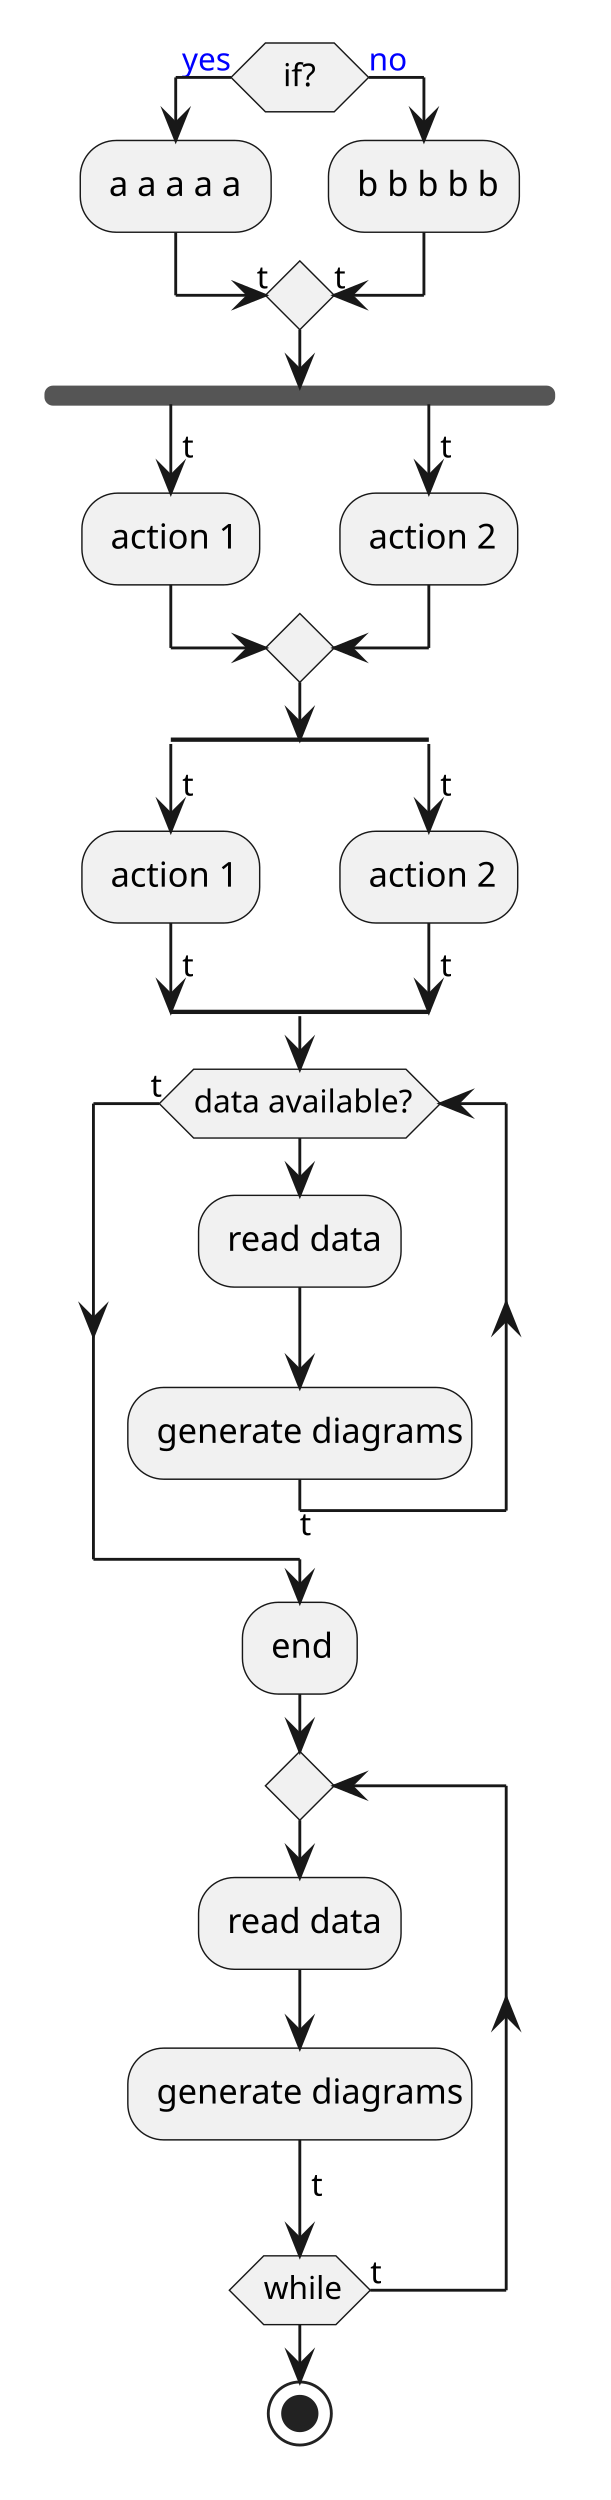
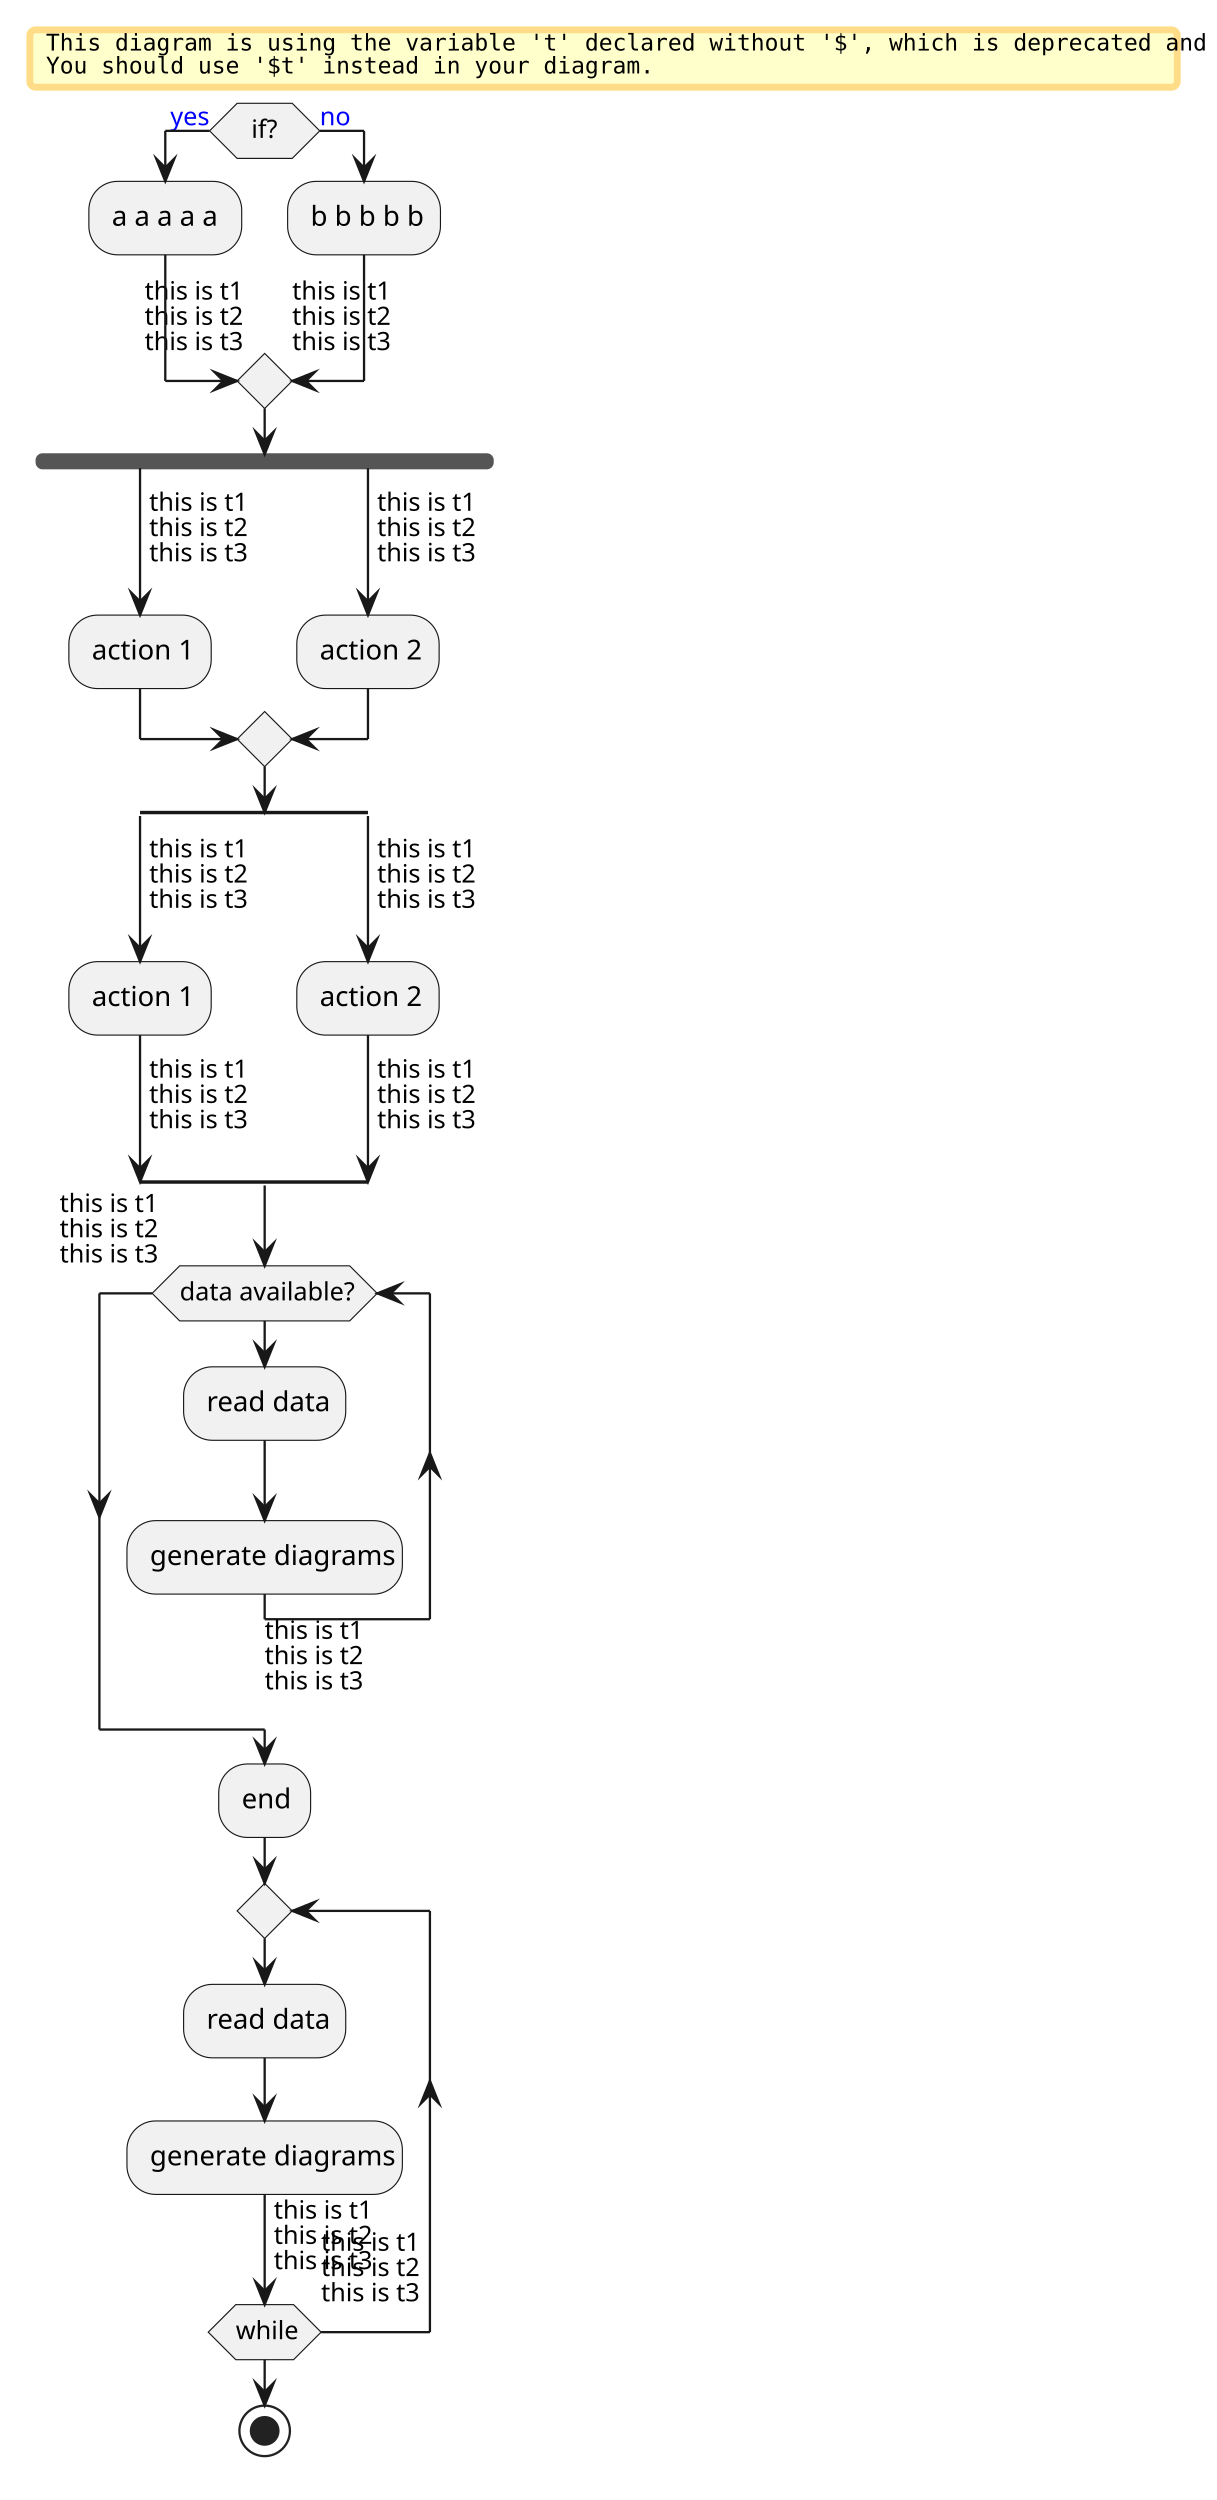
- <svg xmlns="http://www.w3.org/2000/svg" version="1.1" data-diagram-type="ACTIVITY" style="width:213px;height:872px;background:#FFFFFF;" width="213px" height="872px" viewBox="0 0 213 872" zoomAndPan="magnify" preserveAspectRatio="none" contentStyleType="text/css">
+ <svg xmlns="http://www.w3.org/2000/svg" version="1.1" data-diagram-type="ACTIVITY" style="width:530px;height:1089px;background:#FFFFFF;" width="530px" height="1089px" viewBox="0 0 530 1089" zoomAndPan="magnify" preserveAspectRatio="none" contentStyleType="text/css">
  <defs />
  <g font-family="sans-serif" lengthAdjust="spacing">
-     <polygon points="92.575,15,116.575,15,128.575,27,116.575,39,92.575,39,80.575,27,92.575,15" fill="#F1F1F1" style="stroke:#181818;stroke-width:0.5;stroke-linejoin:miter;stroke-miterlimit:10;" />
-     <text x="98.766" y="30.056" fill="#000" font-size="11" textLength="11.619">if?</text>
-     <text x="63.456" y="24.556" fill="#00F" font-size="11" textLength="17.119">yes</text>
-     <text x="128.575" y="24.556" fill="#00F" font-size="11" textLength="12.238">no</text>
-     <rect x="28" y="49" width="66.575" height="32" fill="#F1F1F1" style="stroke:#181818;stroke-width:0.5;" rx="12.5" ry="12.5" />
-     <text x="38" y="68.333" fill="#000" font-size="12" textLength="46.575">a a a a a</text>
-     <rect x="114.575" y="49" width="66.575" height="32" fill="#F1F1F1" style="stroke:#181818;stroke-width:0.5;" rx="12.5" ry="12.5" />
-     <text x="124.575" y="68.333" fill="#000" font-size="12" textLength="46.575">b b b b b</text>
-     <polygon points="104.575,91,116.575,103,104.575,115,92.575,103,104.575,91" fill="#F1F1F1" style="stroke:#181818;stroke-width:0.5;stroke-linejoin:miter;stroke-miterlimit:10;" />
-     <text x="89.55" y="100.556" fill="#000" font-size="11">t</text>
-     <text x="116.575" y="100.556" fill="#000" font-size="11">t</text>
-     <rect x="16" y="135" width="177.15" height="6" fill="#555" style="stroke:#555;stroke-width:1;" rx="2.5" ry="2.5" />
-     <rect x="28.575" y="172" width="62" height="32" fill="#F1F1F1" style="stroke:#181818;stroke-width:0.5;" rx="12.5" ry="12.5" />
-     <text x="38.575" y="191.333" fill="#000" font-size="12" textLength="42">action 1</text>
-     <rect x="118.575" y="172" width="62" height="32" fill="#F1F1F1" style="stroke:#181818;stroke-width:0.5;" rx="12.5" ry="12.5" />
-     <text x="128.575" y="191.333" fill="#000" font-size="12" textLength="42">action 2</text>
-     <polygon points="104.575,214,116.575,226,104.575,238,92.575,226,104.575,214" fill="#F1F1F1" style="stroke:#181818;stroke-width:0.5;stroke-linejoin:miter;stroke-miterlimit:10;" />
-     <line x1="59.575" y1="258" x2="149.575" y2="258" style="stroke:#181818;stroke-width:1.5;" />
-     <rect x="28.575" y="289.944" width="62" height="32" fill="#F1F1F1" style="stroke:#181818;stroke-width:0.5;" rx="12.5" ry="12.5" />
-     <text x="38.575" y="309.278" fill="#000" font-size="12" textLength="42">action 1</text>
-     <rect x="118.575" y="289.944" width="62" height="32" fill="#F1F1F1" style="stroke:#181818;stroke-width:0.5;" rx="12.5" ry="12.5" />
-     <text x="128.575" y="309.278" fill="#000" font-size="12" textLength="42">action 2</text>
-     <line x1="59.575" y1="352.944" x2="149.575" y2="352.944" style="stroke:#181818;stroke-width:1.5;" />
-     <rect x="69.263" y="416.944" width="70.625" height="32" fill="#F1F1F1" style="stroke:#181818;stroke-width:0.5;" rx="12.5" ry="12.5" />
-     <text x="79.263" y="436.278" fill="#000" font-size="12" textLength="50.625">read data</text>
-     <rect x="44.588" y="483.944" width="119.975" height="32" fill="#F1F1F1" style="stroke:#181818;stroke-width:0.5;" rx="12.5" ry="12.5" />
-     <text x="54.588" y="503.278" fill="#000" font-size="12" textLength="99.975">generate diagrams</text>
-     <polygon points="67.553,372.944,141.597,372.944,153.597,384.944,141.597,396.944,67.553,396.944,55.553,384.944,67.553,372.944" fill="#F1F1F1" style="stroke:#181818;stroke-width:0.5;stroke-linejoin:miter;stroke-miterlimit:10;" />
-     <text x="67.553" y="388" fill="#000" font-size="11" textLength="74.044">data available?</text>
-     <text x="52.528" y="382.5" fill="#000" font-size="11">t</text>
-     <rect x="84.563" y="558.889" width="40.025" height="32" fill="#F1F1F1" style="stroke:#181818;stroke-width:0.5;" rx="12.5" ry="12.5" />
-     <text x="94.563" y="578.222" fill="#000" font-size="12" textLength="20.025">end</text>
-     <rect x="69.263" y="654.889" width="70.625" height="32" fill="#F1F1F1" style="stroke:#181818;stroke-width:0.5;" rx="12.5" ry="12.5" />
-     <text x="79.263" y="674.222" fill="#000" font-size="12" textLength="50.625">read data</text>
-     <rect x="44.588" y="714.389" width="119.975" height="32" fill="#F1F1F1" style="stroke:#181818;stroke-width:0.5;" rx="12.5" ry="12.5" />
-     <text x="54.588" y="733.722" fill="#000" font-size="12" textLength="99.975">generate diagrams</text>
-     <polygon points="104.575,610.889,116.575,622.889,104.575,634.889,92.575,622.889,104.575,610.889" fill="#F1F1F1" style="stroke:#181818;stroke-width:0.5;stroke-linejoin:miter;stroke-miterlimit:10;" />
-     <polygon points="91.994,786.833,117.156,786.833,129.156,798.833,117.156,810.833,91.994,810.833,79.994,798.833,91.994,786.833" fill="#F1F1F1" style="stroke:#181818;stroke-width:0.5;stroke-linejoin:miter;stroke-miterlimit:10;" />
-     <text x="91.994" y="801.889" fill="#000" font-size="11" textLength="25.163">while</text>
-     <text x="129.156" y="796.389" fill="#000" font-size="11">t</text>
-     <ellipse cx="104.575" cy="841.833" rx="11" ry="11" fill="none" style="stroke:#222;stroke-width:1;" />
-     <ellipse cx="104.575" cy="841.833" rx="6" ry="6" fill="#222" style="stroke:#222;stroke-width:1;" />
-     <line x1="80.575" y1="27" x2="61.288" y2="27" style="stroke:#181818;stroke-width:1;" />
-     <line x1="61.288" y1="27" x2="61.288" y2="49" style="stroke:#181818;stroke-width:1;" />
-     <polygon points="57.288,39,61.288,49,65.288,39,61.288,43" fill="#181818" style="stroke:#181818;stroke-width:1;stroke-linejoin:miter;stroke-miterlimit:10;" />
-     <line x1="128.575" y1="27" x2="147.863" y2="27" style="stroke:#181818;stroke-width:1;" />
-     <line x1="147.863" y1="27" x2="147.863" y2="49" style="stroke:#181818;stroke-width:1;" />
-     <polygon points="143.863,39,147.863,49,151.863,39,147.863,43" fill="#181818" style="stroke:#181818;stroke-width:1;stroke-linejoin:miter;stroke-miterlimit:10;" />
-     <line x1="61.288" y1="81" x2="61.288" y2="103" style="stroke:#181818;stroke-width:1;" />
-     <line x1="61.288" y1="103" x2="92.575" y2="103" style="stroke:#181818;stroke-width:1;" />
-     <polygon points="82.575,99,92.575,103,82.575,107,86.575,103" fill="#181818" style="stroke:#181818;stroke-width:1;stroke-linejoin:miter;stroke-miterlimit:10;" />
-     <line x1="147.863" y1="81" x2="147.863" y2="103" style="stroke:#181818;stroke-width:1;" />
-     <line x1="147.863" y1="103" x2="116.575" y2="103" style="stroke:#181818;stroke-width:1;" />
-     <polygon points="126.575,99,116.575,103,126.575,107,122.575,103" fill="#181818" style="stroke:#181818;stroke-width:1;stroke-linejoin:miter;stroke-miterlimit:10;" />
-     <line x1="59.575" y1="141" x2="59.575" y2="172" style="stroke:#181818;stroke-width:1;" />
-     <polygon points="55.575,162,59.575,172,63.575,162,59.575,166" fill="#181818" style="stroke:#181818;stroke-width:1;stroke-linejoin:miter;stroke-miterlimit:10;" />
-     <text x="63.575" y="159.556" fill="#000" font-size="11">t</text>
-     <line x1="149.575" y1="141" x2="149.575" y2="172" style="stroke:#181818;stroke-width:1;" />
-     <polygon points="145.575,162,149.575,172,153.575,162,149.575,166" fill="#181818" style="stroke:#181818;stroke-width:1;stroke-linejoin:miter;stroke-miterlimit:10;" />
-     <text x="153.575" y="159.556" fill="#000" font-size="11">t</text>
-     <line x1="59.575" y1="204" x2="59.575" y2="226" style="stroke:#181818;stroke-width:1;" />
-     <line x1="59.575" y1="226" x2="92.575" y2="226" style="stroke:#181818;stroke-width:1;" />
-     <polygon points="82.575,222,92.575,226,82.575,230,86.575,226" fill="#181818" style="stroke:#181818;stroke-width:1;stroke-linejoin:miter;stroke-miterlimit:10;" />
-     <line x1="149.575" y1="204" x2="149.575" y2="226" style="stroke:#181818;stroke-width:1;" />
-     <line x1="149.575" y1="226" x2="116.575" y2="226" style="stroke:#181818;stroke-width:1;" />
-     <polygon points="126.575,222,116.575,226,126.575,230,122.575,226" fill="#181818" style="stroke:#181818;stroke-width:1;stroke-linejoin:miter;stroke-miterlimit:10;" />
-     <line x1="104.575" y1="115" x2="104.575" y2="135" style="stroke:#181818;stroke-width:1;" />
-     <polygon points="100.575,125,104.575,135,108.575,125,104.575,129" fill="#181818" style="stroke:#181818;stroke-width:1;stroke-linejoin:miter;stroke-miterlimit:10;" />
-     <line x1="59.575" y1="259.5" x2="59.575" y2="289.944" style="stroke:#181818;stroke-width:1;" />
-     <polygon points="55.575,279.944,59.575,289.944,63.575,279.944,59.575,283.944" fill="#181818" style="stroke:#181818;stroke-width:1;stroke-linejoin:miter;stroke-miterlimit:10;" />
-     <text x="63.575" y="277.5" fill="#000" font-size="11">t</text>
-     <line x1="149.575" y1="259.5" x2="149.575" y2="289.944" style="stroke:#181818;stroke-width:1;" />
-     <polygon points="145.575,279.944,149.575,289.944,153.575,279.944,149.575,283.944" fill="#181818" style="stroke:#181818;stroke-width:1;stroke-linejoin:miter;stroke-miterlimit:10;" />
-     <text x="153.575" y="277.5" fill="#000" font-size="11">t</text>
-     <line x1="59.575" y1="321.944" x2="59.575" y2="352.944" style="stroke:#181818;stroke-width:1;" />
-     <polygon points="55.575,342.944,59.575,352.944,63.575,342.944,59.575,346.944" fill="#181818" style="stroke:#181818;stroke-width:1;stroke-linejoin:miter;stroke-miterlimit:10;" />
-     <text x="63.575" y="340.5" fill="#000" font-size="11">t</text>
-     <line x1="149.575" y1="321.944" x2="149.575" y2="352.944" style="stroke:#181818;stroke-width:1;" />
-     <polygon points="145.575,342.944,149.575,352.944,153.575,342.944,149.575,346.944" fill="#181818" style="stroke:#181818;stroke-width:1;stroke-linejoin:miter;stroke-miterlimit:10;" />
-     <text x="153.575" y="340.5" fill="#000" font-size="11">t</text>
-     <line x1="104.575" y1="238" x2="104.575" y2="258" style="stroke:#181818;stroke-width:1;" />
-     <polygon points="100.575,248,104.575,258,108.575,248,104.575,252" fill="#181818" style="stroke:#181818;stroke-width:1;stroke-linejoin:miter;stroke-miterlimit:10;" />
-     <line x1="104.575" y1="448.944" x2="104.575" y2="483.944" style="stroke:#181818;stroke-width:1;" />
-     <polygon points="100.575,473.944,104.575,483.944,108.575,473.944,104.575,477.944" fill="#181818" style="stroke:#181818;stroke-width:1;stroke-linejoin:miter;stroke-miterlimit:10;" />
-     <line x1="104.575" y1="396.944" x2="104.575" y2="416.944" style="stroke:#181818;stroke-width:1;" />
-     <polygon points="100.575,406.944,104.575,416.944,108.575,406.944,104.575,410.944" fill="#181818" style="stroke:#181818;stroke-width:1;stroke-linejoin:miter;stroke-miterlimit:10;" />
-     <line x1="104.575" y1="515.944" x2="104.575" y2="526.889" style="stroke:#181818;stroke-width:1;" />
-     <line x1="104.575" y1="526.889" x2="176.563" y2="526.889" style="stroke:#181818;stroke-width:1;" />
-     <polygon points="172.563,464.444,176.563,454.444,180.563,464.444,176.563,460.444" fill="#181818" style="stroke:#181818;stroke-width:1;stroke-linejoin:miter;stroke-miterlimit:10;" />
-     <line x1="176.563" y1="384.944" x2="176.563" y2="526.889" style="stroke:#181818;stroke-width:1;" />
-     <line x1="176.563" y1="384.944" x2="153.597" y2="384.944" style="stroke:#181818;stroke-width:1;" />
-     <polygon points="163.597,380.944,153.597,384.944,163.597,388.944,159.597,384.944" fill="#181818" style="stroke:#181818;stroke-width:1;stroke-linejoin:miter;stroke-miterlimit:10;" />
-     <text x="104.575" y="535.444" fill="#000" font-size="11">t</text>
-     <line x1="55.553" y1="384.944" x2="32.588" y2="384.944" style="stroke:#181818;stroke-width:1;" />
-     <polygon points="28.588,455.944,32.588,465.944,36.588,455.944,32.588,459.944" fill="#181818" style="stroke:#181818;stroke-width:1;stroke-linejoin:miter;stroke-miterlimit:10;" />
-     <line x1="32.588" y1="384.944" x2="32.588" y2="543.889" style="stroke:#181818;stroke-width:1;" />
-     <line x1="32.588" y1="543.889" x2="104.575" y2="543.889" style="stroke:#181818;stroke-width:1;" />
-     <line x1="104.575" y1="543.889" x2="104.575" y2="558.889" style="stroke:#181818;stroke-width:1;" />
-     <polygon points="100.575,548.889,104.575,558.889,108.575,548.889,104.575,552.889" fill="#181818" style="stroke:#181818;stroke-width:1;stroke-linejoin:miter;stroke-miterlimit:10;" />
-     <line x1="104.575" y1="354.444" x2="104.575" y2="372.944" style="stroke:#181818;stroke-width:1;" />
-     <polygon points="100.575,362.944,104.575,372.944,108.575,362.944,104.575,366.944" fill="#181818" style="stroke:#181818;stroke-width:1;stroke-linejoin:miter;stroke-miterlimit:10;" />
-     <line x1="104.575" y1="686.889" x2="104.575" y2="714.389" style="stroke:#181818;stroke-width:1;" />
-     <polygon points="100.575,704.389,104.575,714.389,108.575,704.389,104.575,708.389" fill="#181818" style="stroke:#181818;stroke-width:1;stroke-linejoin:miter;stroke-miterlimit:10;" />
-     <line x1="104.575" y1="634.889" x2="104.575" y2="654.889" style="stroke:#181818;stroke-width:1;" />
-     <polygon points="100.575,644.889,104.575,654.889,108.575,644.889,104.575,648.889" fill="#181818" style="stroke:#181818;stroke-width:1;stroke-linejoin:miter;stroke-miterlimit:10;" />
-     <line x1="129.156" y1="798.833" x2="176.563" y2="798.833" style="stroke:#181818;stroke-width:1;" />
-     <polygon points="172.563,706.889,176.563,696.889,180.563,706.889,176.563,702.889" fill="#181818" style="stroke:#181818;stroke-width:1;stroke-linejoin:miter;stroke-miterlimit:10;" />
-     <line x1="176.563" y1="622.889" x2="176.563" y2="798.833" style="stroke:#181818;stroke-width:1;" />
-     <line x1="176.563" y1="622.889" x2="116.575" y2="622.889" style="stroke:#181818;stroke-width:1;" />
-     <polygon points="126.575,618.889,116.575,622.889,126.575,626.889,122.575,622.889" fill="#181818" style="stroke:#181818;stroke-width:1;stroke-linejoin:miter;stroke-miterlimit:10;" />
-     <line x1="104.575" y1="746.389" x2="104.575" y2="786.833" style="stroke:#181818;stroke-width:1;" />
-     <polygon points="100.575,776.833,104.575,786.833,108.575,776.833,104.575,780.833" fill="#181818" style="stroke:#181818;stroke-width:1;stroke-linejoin:miter;stroke-miterlimit:10;" />
-     <text x="108.575" y="765.889" fill="#000" font-size="11">t</text>
-     <line x1="104.575" y1="590.889" x2="104.575" y2="610.889" style="stroke:#181818;stroke-width:1;" />
-     <polygon points="100.575,600.889,104.575,610.889,108.575,600.889,104.575,604.889" fill="#181818" style="stroke:#181818;stroke-width:1;stroke-linejoin:miter;stroke-miterlimit:10;" />
-     <line x1="104.575" y1="810.833" x2="104.575" y2="830.833" style="stroke:#181818;stroke-width:1;" />
-     <polygon points="100.575,820.833,104.575,830.833,108.575,820.833,104.575,824.833" fill="#181818" style="stroke:#181818;stroke-width:1;stroke-linejoin:miter;stroke-miterlimit:10;" />
+     <rect x="13" y="13" width="499.813" height="25" fill="#FFC" style="stroke:#FD8;stroke-width:3;" rx="2.5" ry="2.5" />
+     <text x="20" y="22" fill="#000" font-size="10" textLength="489.813" font-family="monospace">This diagram is using the variable 't' declared without '$', which is deprecated and will be removed in the future.</text>
+     <text x="20" y="32" fill="#000" font-size="10" textLength="193.25" font-family="monospace">You should use '$t' instead in your diagram.</text>
+     <polygon points="103.287,45,127.287,45,139.287,57,127.287,69,103.287,69,91.287,57,103.287,45" fill="#F1F1F1" style="stroke:#181818;stroke-width:0.5;stroke-linejoin:miter;stroke-miterlimit:10;" />
+     <text x="109.478" y="60.056" fill="#000" font-size="11" textLength="11.619">if?</text>
+     <text x="74.169" y="54.556" fill="#00F" font-size="11" textLength="17.119">yes</text>
+     <text x="139.287" y="54.556" fill="#00F" font-size="11" textLength="12.238">no</text>
+     <rect x="38.712" y="79" width="66.575" height="32" fill="#F1F1F1" style="stroke:#181818;stroke-width:0.5;" rx="12.5" ry="12.5" />
+     <text x="48.712" y="98.333" fill="#000" font-size="12" textLength="46.575">a a a a a</text>
+     <rect x="125.287" y="79" width="66.575" height="32" fill="#F1F1F1" style="stroke:#181818;stroke-width:0.5;" rx="12.5" ry="12.5" />
+     <text x="135.287" y="98.333" fill="#000" font-size="12" textLength="46.575">b b b b b</text>
+     <polygon points="115.287,153.944,127.287,165.944,115.287,177.944,103.287,165.944,115.287,153.944" fill="#F1F1F1" style="stroke:#181818;stroke-width:0.5;stroke-linejoin:miter;stroke-miterlimit:10;" />
+     <text x="63" y="130.5" fill="#000" font-size="11" textLength="40.287">this is t1</text>
+     <text x="63" y="141.5" fill="#000" font-size="11" textLength="40.287">this is t2</text>
+     <text x="63" y="152.5" fill="#000" font-size="11" textLength="40.287">this is t3</text>
+     <text x="63" y="163.5" fill="#000" font-size="11"> </text>
+     <text x="127.287" y="130.5" fill="#000" font-size="11" textLength="40.287">this is t1</text>
+     <text x="127.287" y="141.5" fill="#000" font-size="11" textLength="40.287">this is t2</text>
+     <text x="127.287" y="152.5" fill="#000" font-size="11" textLength="40.287">this is t3</text>
+     <text x="127.287" y="163.5" fill="#000" font-size="11"> </text>
+     <rect x="16" y="197.944" width="198.575" height="6" fill="#555" style="stroke:#555;stroke-width:1;" rx="2.5" ry="2.5" />
+     <rect x="30" y="267.944" width="62" height="32" fill="#F1F1F1" style="stroke:#181818;stroke-width:0.5;" rx="12.5" ry="12.5" />
+     <text x="40" y="287.278" fill="#000" font-size="12" textLength="42">action 1</text>
+     <rect x="129.287" y="267.944" width="62" height="32" fill="#F1F1F1" style="stroke:#181818;stroke-width:0.5;" rx="12.5" ry="12.5" />
+     <text x="139.287" y="287.278" fill="#000" font-size="12" textLength="42">action 2</text>
+     <polygon points="115.287,309.944,127.287,321.944,115.287,333.944,103.287,321.944,115.287,309.944" fill="#F1F1F1" style="stroke:#181818;stroke-width:0.5;stroke-linejoin:miter;stroke-miterlimit:10;" />
+     <line x1="61" y1="353.944" x2="160.287" y2="353.944" style="stroke:#181818;stroke-width:1.5;" />
+     <rect x="30" y="418.889" width="62" height="32" fill="#F1F1F1" style="stroke:#181818;stroke-width:0.5;" rx="12.5" ry="12.5" />
+     <text x="40" y="438.222" fill="#000" font-size="12" textLength="42">action 1</text>
+     <rect x="129.287" y="418.889" width="62" height="32" fill="#F1F1F1" style="stroke:#181818;stroke-width:0.5;" rx="12.5" ry="12.5" />
+     <text x="139.287" y="438.222" fill="#000" font-size="12" textLength="42">action 2</text>
+     <line x1="61" y1="514.889" x2="160.287" y2="514.889" style="stroke:#181818;stroke-width:1.5;" />
+     <rect x="79.975" y="595.389" width="70.625" height="32" fill="#F1F1F1" style="stroke:#181818;stroke-width:0.5;" rx="12.5" ry="12.5" />
+     <text x="89.975" y="614.722" fill="#000" font-size="12" textLength="50.625">read data</text>
+     <rect x="55.3" y="662.389" width="119.975" height="32" fill="#F1F1F1" style="stroke:#181818;stroke-width:0.5;" rx="12.5" ry="12.5" />
+     <text x="65.3" y="681.722" fill="#000" font-size="12" textLength="99.975">generate diagrams</text>
+     <polygon points="78.266,551.389,152.309,551.389,164.309,563.389,152.309,575.389,78.266,575.389,66.266,563.389,78.266,551.389" fill="#F1F1F1" style="stroke:#181818;stroke-width:0.5;stroke-linejoin:miter;stroke-miterlimit:10;" />
+     <text x="78.266" y="566.444" fill="#000" font-size="11" textLength="74.044">data available?</text>
+     <text x="25.978" y="527.944" fill="#000" font-size="11" textLength="40.287">this is t1</text>
+     <text x="25.978" y="538.944" fill="#000" font-size="11" textLength="40.287">this is t2</text>
+     <text x="25.978" y="549.944" fill="#000" font-size="11" textLength="40.287">this is t3</text>
+     <text x="25.978" y="560.944" fill="#000" font-size="11"> </text>
+     <rect x="95.275" y="768.389" width="40.025" height="32" fill="#F1F1F1" style="stroke:#181818;stroke-width:0.5;" rx="12.5" ry="12.5" />
+     <text x="105.275" y="787.722" fill="#000" font-size="12" textLength="20.025">end</text>
+     <rect x="79.975" y="864.389" width="70.625" height="32" fill="#F1F1F1" style="stroke:#181818;stroke-width:0.5;" rx="12.5" ry="12.5" />
+     <text x="89.975" y="883.722" fill="#000" font-size="12" textLength="50.625">read data</text>
+     <rect x="55.3" y="923.889" width="119.975" height="32" fill="#F1F1F1" style="stroke:#181818;stroke-width:0.5;" rx="12.5" ry="12.5" />
+     <text x="65.3" y="943.222" fill="#000" font-size="12" textLength="99.975">generate diagrams</text>
+     <polygon points="115.287,820.389,127.287,832.389,115.287,844.389,103.287,832.389,115.287,820.389" fill="#F1F1F1" style="stroke:#181818;stroke-width:0.5;stroke-linejoin:miter;stroke-miterlimit:10;" />
+     <polygon points="102.706,1003.889,127.869,1003.889,139.869,1015.889,127.869,1027.889,102.706,1027.889,90.706,1015.889,102.706,1003.889" fill="#F1F1F1" style="stroke:#181818;stroke-width:0.5;stroke-linejoin:miter;stroke-miterlimit:10;" />
+     <text x="102.706" y="1018.944" fill="#000" font-size="11" textLength="25.163">while</text>
+     <text x="139.869" y="980.444" fill="#000" font-size="11" textLength="40.287">this is t1</text>
+     <text x="139.869" y="991.444" fill="#000" font-size="11" textLength="40.287">this is t2</text>
+     <text x="139.869" y="1002.444" fill="#000" font-size="11" textLength="40.287">this is t3</text>
+     <text x="139.869" y="1013.444" fill="#000" font-size="11"> </text>
+     <ellipse cx="115.287" cy="1058.889" rx="11" ry="11" fill="none" style="stroke:#222;stroke-width:1;" />
+     <ellipse cx="115.287" cy="1058.889" rx="6" ry="6" fill="#222" style="stroke:#222;stroke-width:1;" />
+     <line x1="91.287" y1="57" x2="72" y2="57" style="stroke:#181818;stroke-width:1;" />
+     <line x1="72" y1="57" x2="72" y2="79" style="stroke:#181818;stroke-width:1;" />
+     <polygon points="68,69,72,79,76,69,72,73" fill="#181818" style="stroke:#181818;stroke-width:1;stroke-linejoin:miter;stroke-miterlimit:10;" />
+     <line x1="139.287" y1="57" x2="158.575" y2="57" style="stroke:#181818;stroke-width:1;" />
+     <line x1="158.575" y1="57" x2="158.575" y2="79" style="stroke:#181818;stroke-width:1;" />
+     <polygon points="154.575,69,158.575,79,162.575,69,158.575,73" fill="#181818" style="stroke:#181818;stroke-width:1;stroke-linejoin:miter;stroke-miterlimit:10;" />
+     <line x1="72" y1="111" x2="72" y2="165.944" style="stroke:#181818;stroke-width:1;" />
+     <line x1="72" y1="165.944" x2="103.287" y2="165.944" style="stroke:#181818;stroke-width:1;" />
+     <polygon points="93.287,161.944,103.287,165.944,93.287,169.944,97.287,165.944" fill="#181818" style="stroke:#181818;stroke-width:1;stroke-linejoin:miter;stroke-miterlimit:10;" />
+     <line x1="158.575" y1="111" x2="158.575" y2="165.944" style="stroke:#181818;stroke-width:1;" />
+     <line x1="158.575" y1="165.944" x2="127.287" y2="165.944" style="stroke:#181818;stroke-width:1;" />
+     <polygon points="137.287,161.944,127.287,165.944,137.287,169.944,133.287,165.944" fill="#181818" style="stroke:#181818;stroke-width:1;stroke-linejoin:miter;stroke-miterlimit:10;" />
+     <line x1="61" y1="203.944" x2="61" y2="267.944" style="stroke:#181818;stroke-width:1;" />
+     <polygon points="57,257.944,61,267.944,65,257.944,61,261.944" fill="#181818" style="stroke:#181818;stroke-width:1;stroke-linejoin:miter;stroke-miterlimit:10;" />
+     <text x="65" y="222.5" fill="#000" font-size="11" textLength="40.287">this is t1</text>
+     <text x="65" y="233.5" fill="#000" font-size="11" textLength="40.287">this is t2</text>
+     <text x="65" y="244.5" fill="#000" font-size="11" textLength="40.287">this is t3</text>
+     <text x="65" y="255.5" fill="#000" font-size="11"> </text>
+     <line x1="160.287" y1="203.944" x2="160.287" y2="267.944" style="stroke:#181818;stroke-width:1;" />
+     <polygon points="156.287,257.944,160.287,267.944,164.287,257.944,160.287,261.944" fill="#181818" style="stroke:#181818;stroke-width:1;stroke-linejoin:miter;stroke-miterlimit:10;" />
+     <text x="164.287" y="222.5" fill="#000" font-size="11" textLength="40.287">this is t1</text>
+     <text x="164.287" y="233.5" fill="#000" font-size="11" textLength="40.287">this is t2</text>
+     <text x="164.287" y="244.5" fill="#000" font-size="11" textLength="40.287">this is t3</text>
+     <text x="164.287" y="255.5" fill="#000" font-size="11"> </text>
+     <line x1="61" y1="299.944" x2="61" y2="321.944" style="stroke:#181818;stroke-width:1;" />
+     <line x1="61" y1="321.944" x2="103.287" y2="321.944" style="stroke:#181818;stroke-width:1;" />
+     <polygon points="93.287,317.944,103.287,321.944,93.287,325.944,97.287,321.944" fill="#181818" style="stroke:#181818;stroke-width:1;stroke-linejoin:miter;stroke-miterlimit:10;" />
+     <line x1="160.287" y1="299.944" x2="160.287" y2="321.944" style="stroke:#181818;stroke-width:1;" />
+     <line x1="160.287" y1="321.944" x2="127.287" y2="321.944" style="stroke:#181818;stroke-width:1;" />
+     <polygon points="137.287,317.944,127.287,321.944,137.287,325.944,133.287,321.944" fill="#181818" style="stroke:#181818;stroke-width:1;stroke-linejoin:miter;stroke-miterlimit:10;" />
+     <line x1="115.287" y1="177.944" x2="115.287" y2="197.944" style="stroke:#181818;stroke-width:1;" />
+     <polygon points="111.287,187.944,115.287,197.944,119.287,187.944,115.287,191.944" fill="#181818" style="stroke:#181818;stroke-width:1;stroke-linejoin:miter;stroke-miterlimit:10;" />
+     <line x1="61" y1="355.444" x2="61" y2="418.889" style="stroke:#181818;stroke-width:1;" />
+     <polygon points="57,408.889,61,418.889,65,408.889,61,412.889" fill="#181818" style="stroke:#181818;stroke-width:1;stroke-linejoin:miter;stroke-miterlimit:10;" />
+     <text x="65" y="373.444" fill="#000" font-size="11" textLength="40.287">this is t1</text>
+     <text x="65" y="384.444" fill="#000" font-size="11" textLength="40.287">this is t2</text>
+     <text x="65" y="395.444" fill="#000" font-size="11" textLength="40.287">this is t3</text>
+     <text x="65" y="406.444" fill="#000" font-size="11"> </text>
+     <line x1="160.287" y1="355.444" x2="160.287" y2="418.889" style="stroke:#181818;stroke-width:1;" />
+     <polygon points="156.287,408.889,160.287,418.889,164.287,408.889,160.287,412.889" fill="#181818" style="stroke:#181818;stroke-width:1;stroke-linejoin:miter;stroke-miterlimit:10;" />
+     <text x="164.287" y="373.444" fill="#000" font-size="11" textLength="40.287">this is t1</text>
+     <text x="164.287" y="384.444" fill="#000" font-size="11" textLength="40.287">this is t2</text>
+     <text x="164.287" y="395.444" fill="#000" font-size="11" textLength="40.287">this is t3</text>
+     <text x="164.287" y="406.444" fill="#000" font-size="11"> </text>
+     <line x1="61" y1="450.889" x2="61" y2="514.889" style="stroke:#181818;stroke-width:1;" />
+     <polygon points="57,504.889,61,514.889,65,504.889,61,508.889" fill="#181818" style="stroke:#181818;stroke-width:1;stroke-linejoin:miter;stroke-miterlimit:10;" />
+     <text x="65" y="469.444" fill="#000" font-size="11" textLength="40.287">this is t1</text>
+     <text x="65" y="480.444" fill="#000" font-size="11" textLength="40.287">this is t2</text>
+     <text x="65" y="491.444" fill="#000" font-size="11" textLength="40.287">this is t3</text>
+     <text x="65" y="502.444" fill="#000" font-size="11"> </text>
+     <line x1="160.287" y1="450.889" x2="160.287" y2="514.889" style="stroke:#181818;stroke-width:1;" />
+     <polygon points="156.287,504.889,160.287,514.889,164.287,504.889,160.287,508.889" fill="#181818" style="stroke:#181818;stroke-width:1;stroke-linejoin:miter;stroke-miterlimit:10;" />
+     <text x="164.287" y="469.444" fill="#000" font-size="11" textLength="40.287">this is t1</text>
+     <text x="164.287" y="480.444" fill="#000" font-size="11" textLength="40.287">this is t2</text>
+     <text x="164.287" y="491.444" fill="#000" font-size="11" textLength="40.287">this is t3</text>
+     <text x="164.287" y="502.444" fill="#000" font-size="11"> </text>
+     <line x1="115.287" y1="333.944" x2="115.287" y2="353.944" style="stroke:#181818;stroke-width:1;" />
+     <polygon points="111.287,343.944,115.287,353.944,119.287,343.944,115.287,347.944" fill="#181818" style="stroke:#181818;stroke-width:1;stroke-linejoin:miter;stroke-miterlimit:10;" />
+     <line x1="115.287" y1="627.389" x2="115.287" y2="662.389" style="stroke:#181818;stroke-width:1;" />
+     <polygon points="111.287,652.389,115.287,662.389,119.287,652.389,115.287,656.389" fill="#181818" style="stroke:#181818;stroke-width:1;stroke-linejoin:miter;stroke-miterlimit:10;" />
+     <line x1="115.287" y1="575.389" x2="115.287" y2="595.389" style="stroke:#181818;stroke-width:1;" />
+     <polygon points="111.287,585.389,115.287,595.389,119.287,585.389,115.287,589.389" fill="#181818" style="stroke:#181818;stroke-width:1;stroke-linejoin:miter;stroke-miterlimit:10;" />
+     <line x1="115.287" y1="694.389" x2="115.287" y2="705.333" style="stroke:#181818;stroke-width:1;" />
+     <line x1="115.287" y1="705.333" x2="187.275" y2="705.333" style="stroke:#181818;stroke-width:1;" />
+     <polygon points="183.275,642.889,187.275,632.889,191.275,642.889,187.275,638.889" fill="#181818" style="stroke:#181818;stroke-width:1;stroke-linejoin:miter;stroke-miterlimit:10;" />
+     <line x1="187.275" y1="563.389" x2="187.275" y2="705.333" style="stroke:#181818;stroke-width:1;" />
+     <line x1="187.275" y1="563.389" x2="164.309" y2="563.389" style="stroke:#181818;stroke-width:1;" />
+     <polygon points="174.309,559.389,164.309,563.389,174.309,567.389,170.309,563.389" fill="#181818" style="stroke:#181818;stroke-width:1;stroke-linejoin:miter;stroke-miterlimit:10;" />
+     <text x="115.287" y="713.889" fill="#000" font-size="11" textLength="40.287">this is t1</text>
+     <text x="115.287" y="724.889" fill="#000" font-size="11" textLength="40.287">this is t2</text>
+     <text x="115.287" y="735.889" fill="#000" font-size="11" textLength="40.287">this is t3</text>
+     <text x="115.287" y="746.889" fill="#000" font-size="11"> </text>
+     <line x1="66.266" y1="563.389" x2="43.3" y2="563.389" style="stroke:#181818;stroke-width:1;" />
+     <polygon points="39.3,650.889,43.3,660.889,47.3,650.889,43.3,654.889" fill="#181818" style="stroke:#181818;stroke-width:1;stroke-linejoin:miter;stroke-miterlimit:10;" />
+     <line x1="43.3" y1="563.389" x2="43.3" y2="753.389" style="stroke:#181818;stroke-width:1;" />
+     <line x1="43.3" y1="753.389" x2="115.287" y2="753.389" style="stroke:#181818;stroke-width:1;" />
+     <line x1="115.287" y1="753.389" x2="115.287" y2="768.389" style="stroke:#181818;stroke-width:1;" />
+     <polygon points="111.287,758.389,115.287,768.389,119.287,758.389,115.287,762.389" fill="#181818" style="stroke:#181818;stroke-width:1;stroke-linejoin:miter;stroke-miterlimit:10;" />
+     <line x1="115.287" y1="516.389" x2="115.287" y2="551.389" style="stroke:#181818;stroke-width:1;" />
+     <polygon points="111.287,541.389,115.287,551.389,119.287,541.389,115.287,545.389" fill="#181818" style="stroke:#181818;stroke-width:1;stroke-linejoin:miter;stroke-miterlimit:10;" />
+     <line x1="115.287" y1="896.389" x2="115.287" y2="923.889" style="stroke:#181818;stroke-width:1;" />
+     <polygon points="111.287,913.889,115.287,923.889,119.287,913.889,115.287,917.889" fill="#181818" style="stroke:#181818;stroke-width:1;stroke-linejoin:miter;stroke-miterlimit:10;" />
+     <line x1="115.287" y1="844.389" x2="115.287" y2="864.389" style="stroke:#181818;stroke-width:1;" />
+     <polygon points="111.287,854.389,115.287,864.389,119.287,854.389,115.287,858.389" fill="#181818" style="stroke:#181818;stroke-width:1;stroke-linejoin:miter;stroke-miterlimit:10;" />
+     <line x1="139.869" y1="1015.889" x2="187.275" y2="1015.889" style="stroke:#181818;stroke-width:1;" />
+     <polygon points="183.275,916.389,187.275,906.389,191.275,916.389,187.275,912.389" fill="#181818" style="stroke:#181818;stroke-width:1;stroke-linejoin:miter;stroke-miterlimit:10;" />
+     <line x1="187.275" y1="832.389" x2="187.275" y2="1015.889" style="stroke:#181818;stroke-width:1;" />
+     <line x1="187.275" y1="832.389" x2="127.287" y2="832.389" style="stroke:#181818;stroke-width:1;" />
+     <polygon points="137.287,828.389,127.287,832.389,137.287,836.389,133.287,832.389" fill="#181818" style="stroke:#181818;stroke-width:1;stroke-linejoin:miter;stroke-miterlimit:10;" />
+     <line x1="115.287" y1="955.889" x2="115.287" y2="1003.889" style="stroke:#181818;stroke-width:1;" />
+     <polygon points="111.287,993.889,115.287,1003.889,119.287,993.889,115.287,997.889" fill="#181818" style="stroke:#181818;stroke-width:1;stroke-linejoin:miter;stroke-miterlimit:10;" />
+     <text x="119.287" y="966.444" fill="#000" font-size="11" textLength="40.287">this is t1</text>
+     <text x="119.287" y="977.444" fill="#000" font-size="11" textLength="40.287">this is t2</text>
+     <text x="119.287" y="988.444" fill="#000" font-size="11" textLength="40.287">this is t3</text>
+     <text x="119.287" y="999.444" fill="#000" font-size="11"> </text>
+     <line x1="115.287" y1="800.389" x2="115.287" y2="820.389" style="stroke:#181818;stroke-width:1;" />
+     <polygon points="111.287,810.389,115.287,820.389,119.287,810.389,115.287,814.389" fill="#181818" style="stroke:#181818;stroke-width:1;stroke-linejoin:miter;stroke-miterlimit:10;" />
+     <line x1="115.287" y1="1027.889" x2="115.287" y2="1047.889" style="stroke:#181818;stroke-width:1;" />
+     <polygon points="111.287,1037.889,115.287,1047.889,119.287,1037.889,115.287,1041.889" fill="#181818" style="stroke:#181818;stroke-width:1;stroke-linejoin:miter;stroke-miterlimit:10;" />
  </g>
</svg>
